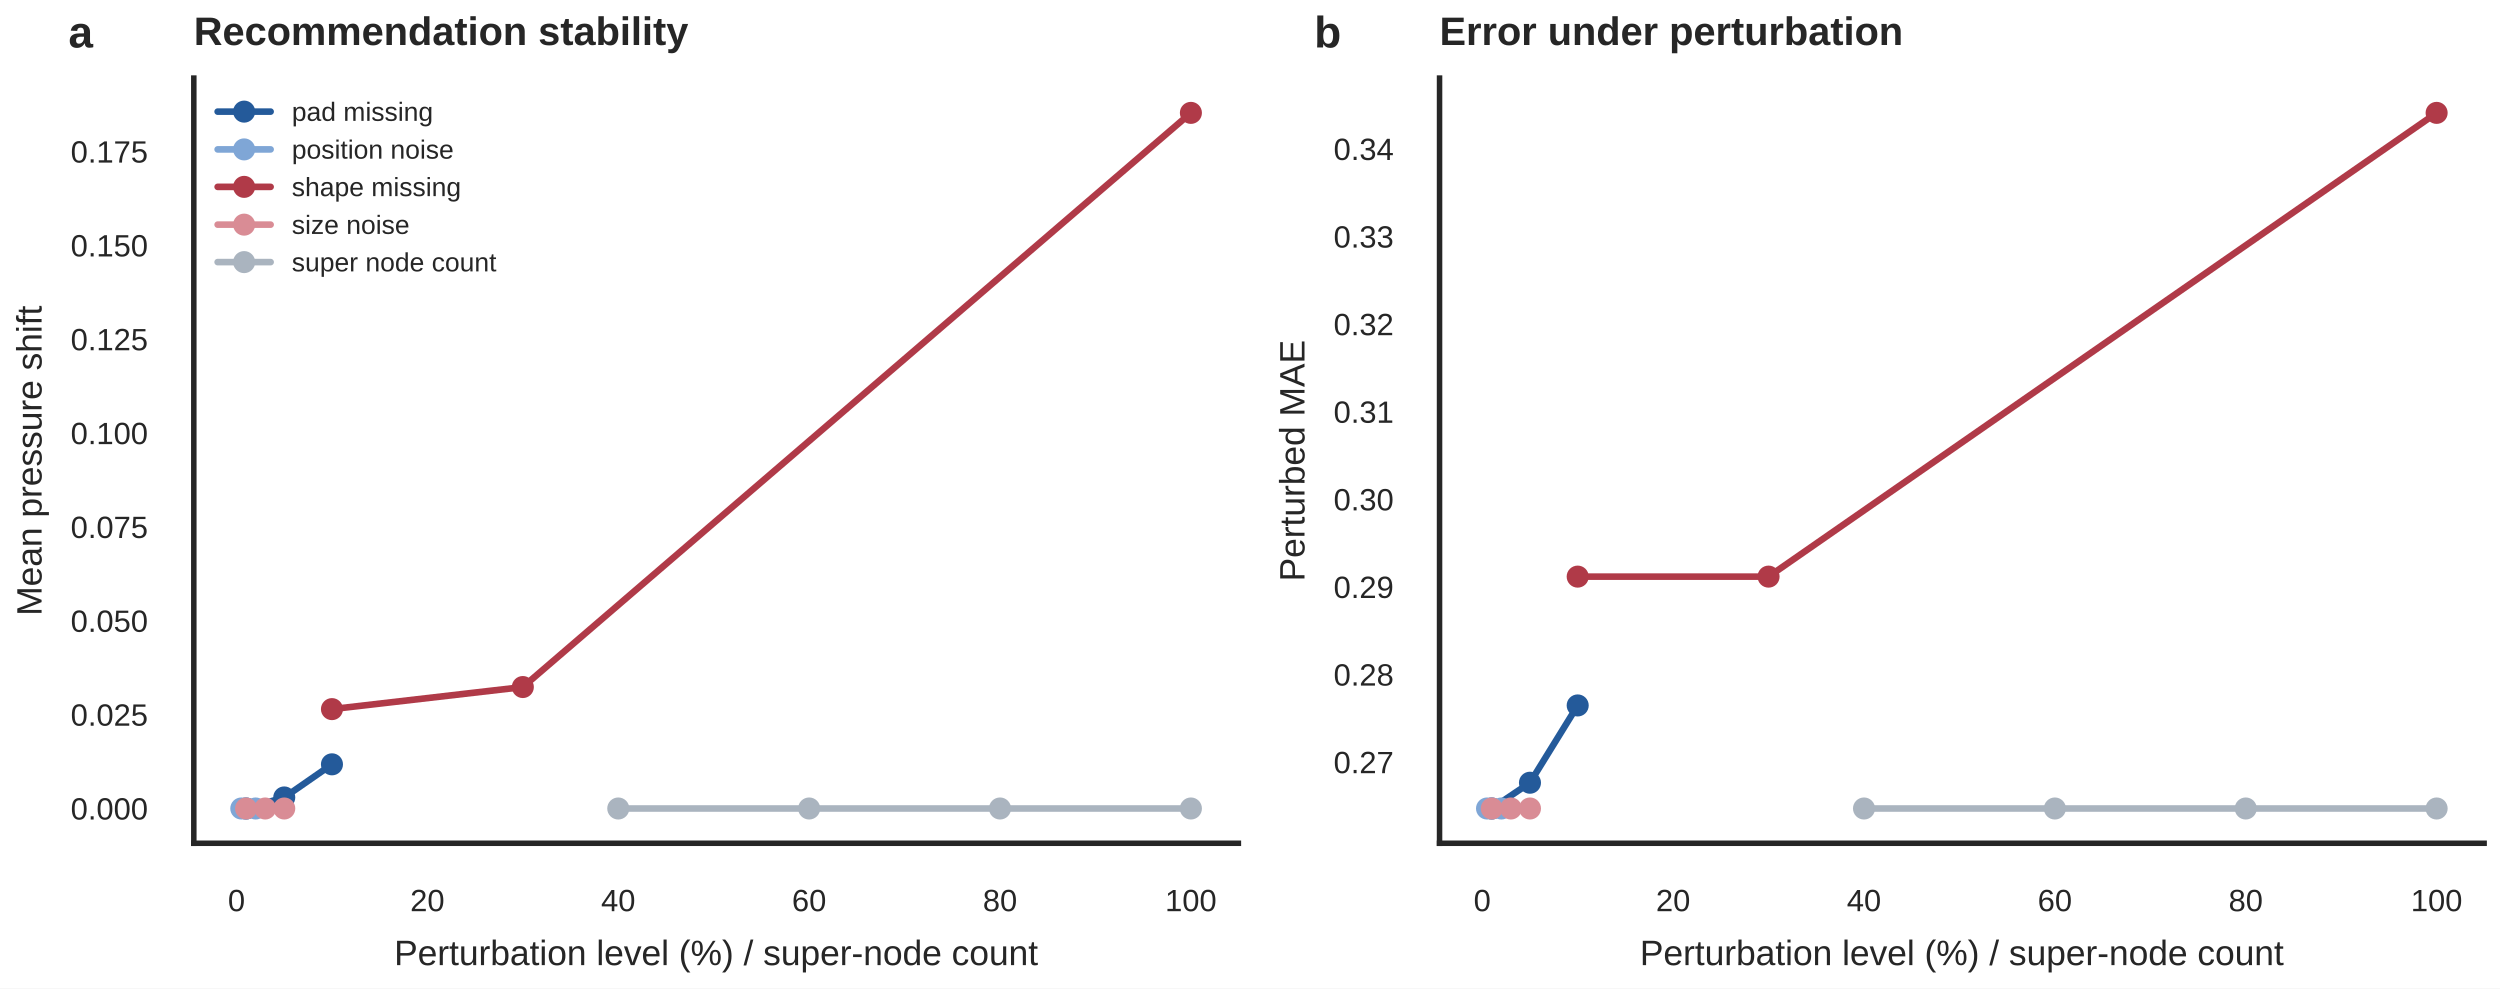
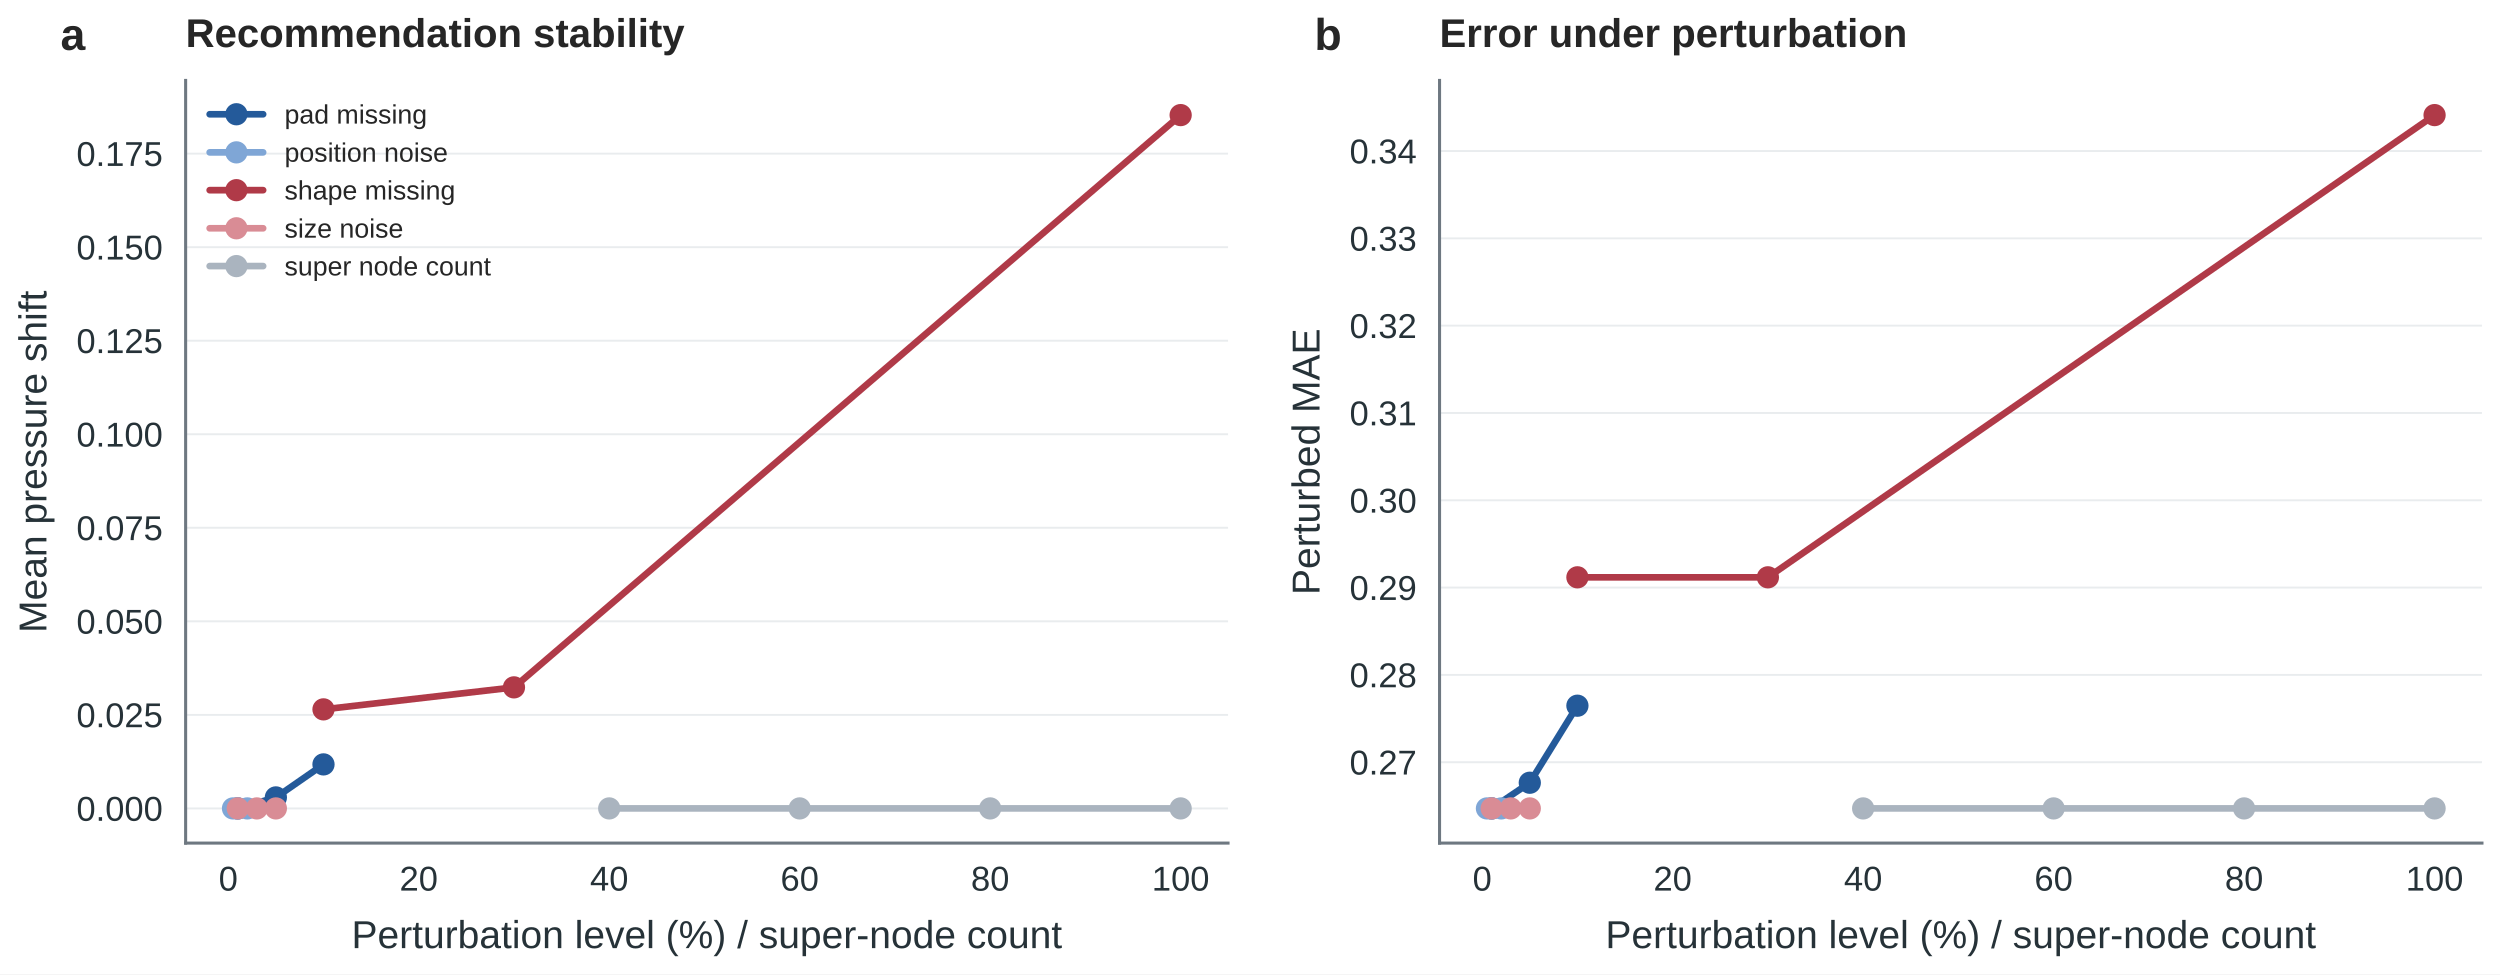
- <svg xmlns="http://www.w3.org/2000/svg" xmlns:xlink="http://www.w3.org/1999/xlink" width="453.061pt" height="179.129pt" viewBox="0 0 453.061 179.129" version="1.1">
+ <svg xmlns="http://www.w3.org/2000/svg" xmlns:xlink="http://www.w3.org/1999/xlink" width="449.029pt" height="175.007pt" viewBox="0 0 449.029 175.007" version="1.1">
  <defs>
    <style type="text/css">*{stroke-linejoin: round; stroke-linecap: butt}</style>
  </defs>
  <g id="figure_1">
    <g id="patch_1">
-       <path d="M 0 179.129  L 453.061 179.129  L 453.061 0  L 0 0  z " style="fill: #ffffff" />
+       <path d="M 0 175.007  L 449.029 175.007  L 449.029 0  L 0 0  z " style="fill: #ffffff" />
    </g>
    <g id="axes_1">
      <g id="patch_2">
-         <path d="M 35.123 152.822  L 224.424 152.822  L 224.424 14.153  L 35.123 14.153  z " style="fill: #ffffff" />
+         <path d="M 33.341 151.428  L 220.57 151.428  L 220.57 14.446  L 33.341 14.446  z " style="fill: #ffffff" />
      </g>
      <g id="matplotlib.axis_1">
        <g id="xtick_1">
          <g id="text_1">
-             <text style="fill: #262626; font: 5.6px 'Arial', 'DejaVu Sans', 'Liberation Sans', sans-serif; text-anchor: middle" x="42.863" y="165.13" transform="rotate(-0 42.86303 165.1303)">0</text>
+             <text style="fill: #263238; font: 6.2px 'Arial', 'DejaVu Sans', 'Liberation Sans', sans-serif; text-anchor: middle" x="40.996" y="159.966" transform="rotate(-0 40.99569 159.9656)">0</text>
          </g>
        </g>
        <g id="xtick_2">
          <g id="text_2">
-             <text style="fill: #262626; font: 5.6px 'Arial', 'DejaVu Sans', 'Liberation Sans', sans-serif; text-anchor: middle" x="77.454" y="165.13" transform="rotate(-0 77.45425 165.1303)">20</text>
+             <text style="fill: #263238; font: 6.2px 'Arial', 'DejaVu Sans', 'Liberation Sans', sans-serif; text-anchor: middle" x="75.208" y="159.966" transform="rotate(-0 75.20839 159.9656)">20</text>
          </g>
        </g>
        <g id="xtick_3">
          <g id="text_3">
-             <text style="fill: #262626; font: 5.6px 'Arial', 'DejaVu Sans', 'Liberation Sans', sans-serif; text-anchor: middle" x="112.045" y="165.13" transform="rotate(-0 112.0455 165.1303)">40</text>
+             <text style="fill: #263238; font: 6.2px 'Arial', 'DejaVu Sans', 'Liberation Sans', sans-serif; text-anchor: middle" x="109.421" y="159.966" transform="rotate(-0 109.4211 159.9656)">40</text>
          </g>
        </g>
        <g id="xtick_4">
          <g id="text_4">
-             <text style="fill: #262626; font: 5.6px 'Arial', 'DejaVu Sans', 'Liberation Sans', sans-serif; text-anchor: middle" x="146.637" y="165.13" transform="rotate(-0 146.6367 165.1303)">60</text>
+             <text style="fill: #263238; font: 6.2px 'Arial', 'DejaVu Sans', 'Liberation Sans', sans-serif; text-anchor: middle" x="143.634" y="159.966" transform="rotate(-0 143.6338 159.9656)">60</text>
          </g>
        </g>
        <g id="xtick_5">
          <g id="text_5">
-             <text style="fill: #262626; font: 5.6px 'Arial', 'DejaVu Sans', 'Liberation Sans', sans-serif; text-anchor: middle" x="181.228" y="165.13" transform="rotate(-0 181.2279 165.1303)">80</text>
+             <text style="fill: #263238; font: 6.2px 'Arial', 'DejaVu Sans', 'Liberation Sans', sans-serif; text-anchor: middle" x="177.846" y="159.966" transform="rotate(-0 177.8465 159.9656)">80</text>
          </g>
        </g>
        <g id="xtick_6">
          <g id="text_6">
-             <text style="fill: #262626; font: 5.6px 'Arial', 'DejaVu Sans', 'Liberation Sans', sans-serif; text-anchor: middle" x="215.819" y="165.13" transform="rotate(-0 215.8191 165.1303)">100</text>
+             <text style="fill: #263238; font: 6.2px 'Arial', 'DejaVu Sans', 'Liberation Sans', sans-serif; text-anchor: middle" x="212.059" y="159.966" transform="rotate(-0 212.0592 159.9656)">100</text>
          </g>
        </g>
        <g id="text_7">
-           <text style="fill: #262626; font: 6.4px 'Arial', 'DejaVu Sans', 'Liberation Sans', sans-serif; text-anchor: middle" x="129.773" y="174.902" transform="rotate(-0 129.7735 174.9023)">Perturbation level (%) / super-node count</text>
+           <text style="fill: #263238; font: 7px 'Arial', 'DejaVu Sans', 'Liberation Sans', sans-serif; text-anchor: middle" x="126.955" y="170.294" transform="rotate(-0 126.9551 170.2937)">Perturbation level (%) / super-node count</text>
        </g>
      </g>
      <g id="matplotlib.axis_2">
        <g id="ytick_1">
+           <g id="line2d_1">
+             <path d="M 33.341 145.201  L 220.57 145.201  " clip-path="url(#pcfbb5f3279)" style="fill: none; stroke: #aab4bf; stroke-opacity: 0.25; stroke-width: 0.35; stroke-linecap: round" />
+           </g>
          <g id="text_8">
-             <text style="fill: #262626; font: 5.6px 'Arial', 'DejaVu Sans', 'Liberation Sans', sans-serif; text-anchor: end" x="26.823" y="148.523" transform="rotate(-0 26.82325 148.523)">0.000</text>
+             <text style="fill: #263238; font: 6.2px 'Arial', 'DejaVu Sans', 'Liberation Sans', sans-serif; text-anchor: end" x="29.241" y="147.42" transform="rotate(-0 29.24059 147.4202)">0.000</text>
          </g>
        </g>
        <g id="ytick_2">
+           <g id="line2d_2">
+             <path d="M 33.341 128.4  L 220.57 128.4  " clip-path="url(#pcfbb5f3279)" style="fill: none; stroke: #aab4bf; stroke-opacity: 0.25; stroke-width: 0.35; stroke-linecap: round" />
+           </g>
          <g id="text_9">
-             <text style="fill: #262626; font: 5.6px 'Arial', 'DejaVu Sans', 'Liberation Sans', sans-serif; text-anchor: end" x="26.823" y="131.515" transform="rotate(-0 26.82325 131.5145)">0.025</text>
+             <text style="fill: #263238; font: 6.2px 'Arial', 'DejaVu Sans', 'Liberation Sans', sans-serif; text-anchor: end" x="29.241" y="130.619" transform="rotate(-0 29.24059 130.6187)">0.025</text>
          </g>
        </g>
        <g id="ytick_3">
+           <g id="line2d_3">
+             <path d="M 33.341 111.598  L 220.57 111.598  " clip-path="url(#pcfbb5f3279)" style="fill: none; stroke: #aab4bf; stroke-opacity: 0.25; stroke-width: 0.35; stroke-linecap: round" />
+           </g>
          <g id="text_10">
-             <text style="fill: #262626; font: 5.6px 'Arial', 'DejaVu Sans', 'Liberation Sans', sans-serif; text-anchor: end" x="26.823" y="114.506" transform="rotate(-0 26.82325 114.5061)">0.050</text>
+             <text style="fill: #263238; font: 6.2px 'Arial', 'DejaVu Sans', 'Liberation Sans', sans-serif; text-anchor: end" x="29.241" y="113.817" transform="rotate(-0 29.24059 113.8171)">0.050</text>
          </g>
        </g>
        <g id="ytick_4">
+           <g id="line2d_4">
+             <path d="M 33.341 94.797  L 220.57 94.797  " clip-path="url(#pcfbb5f3279)" style="fill: none; stroke: #aab4bf; stroke-opacity: 0.25; stroke-width: 0.35; stroke-linecap: round" />
+           </g>
          <g id="text_11">
-             <text style="fill: #262626; font: 5.6px 'Arial', 'DejaVu Sans', 'Liberation Sans', sans-serif; text-anchor: end" x="26.823" y="97.498" transform="rotate(-0 26.82325 97.4976)">0.075</text>
+             <text style="fill: #263238; font: 6.2px 'Arial', 'DejaVu Sans', 'Liberation Sans', sans-serif; text-anchor: end" x="29.241" y="97.016" transform="rotate(-0 29.24059 97.01552)">0.075</text>
          </g>
        </g>
        <g id="ytick_5">
+           <g id="line2d_5">
+             <path d="M 33.341 77.995  L 220.57 77.995  " clip-path="url(#pcfbb5f3279)" style="fill: none; stroke: #aab4bf; stroke-opacity: 0.25; stroke-width: 0.35; stroke-linecap: round" />
+           </g>
          <g id="text_12">
-             <text style="fill: #262626; font: 5.6px 'Arial', 'DejaVu Sans', 'Liberation Sans', sans-serif; text-anchor: end" x="26.823" y="80.489" transform="rotate(-0 26.82325 80.48915)">0.100</text>
+             <text style="fill: #263238; font: 6.2px 'Arial', 'DejaVu Sans', 'Liberation Sans', sans-serif; text-anchor: end" x="29.241" y="80.214" transform="rotate(-0 29.24059 80.21394)">0.100</text>
          </g>
        </g>
        <g id="ytick_6">
+           <g id="line2d_6">
+             <path d="M 33.341 61.193  L 220.57 61.193  " clip-path="url(#pcfbb5f3279)" style="fill: none; stroke: #aab4bf; stroke-opacity: 0.25; stroke-width: 0.35; stroke-linecap: round" />
+           </g>
          <g id="text_13">
-             <text style="fill: #262626; font: 5.6px 'Arial', 'DejaVu Sans', 'Liberation Sans', sans-serif; text-anchor: end" x="26.823" y="63.481" transform="rotate(-0 26.82325 63.48071)">0.125</text>
+             <text style="fill: #263238; font: 6.2px 'Arial', 'DejaVu Sans', 'Liberation Sans', sans-serif; text-anchor: end" x="29.241" y="63.412" transform="rotate(-0 29.24059 63.41237)">0.125</text>
          </g>
        </g>
        <g id="ytick_7">
+           <g id="line2d_7">
+             <path d="M 33.341 44.392  L 220.57 44.392  " clip-path="url(#pcfbb5f3279)" style="fill: none; stroke: #aab4bf; stroke-opacity: 0.25; stroke-width: 0.35; stroke-linecap: round" />
+           </g>
          <g id="text_14">
-             <text style="fill: #262626; font: 5.6px 'Arial', 'DejaVu Sans', 'Liberation Sans', sans-serif; text-anchor: end" x="26.823" y="46.472" transform="rotate(-0 26.82325 46.47225)">0.150</text>
+             <text style="fill: #263238; font: 6.2px 'Arial', 'DejaVu Sans', 'Liberation Sans', sans-serif; text-anchor: end" x="29.241" y="46.611" transform="rotate(-0 29.24059 46.6108)">0.150</text>
          </g>
        </g>
        <g id="ytick_8">
+           <g id="line2d_8">
+             <path d="M 33.341 27.59  L 220.57 27.59  " clip-path="url(#pcfbb5f3279)" style="fill: none; stroke: #aab4bf; stroke-opacity: 0.25; stroke-width: 0.35; stroke-linecap: round" />
+           </g>
          <g id="text_15">
-             <text style="fill: #262626; font: 5.6px 'Arial', 'DejaVu Sans', 'Liberation Sans', sans-serif; text-anchor: end" x="26.823" y="29.464" transform="rotate(-0 26.82325 29.4638)">0.175</text>
+             <text style="fill: #263238; font: 6.2px 'Arial', 'DejaVu Sans', 'Liberation Sans', sans-serif; text-anchor: end" x="29.241" y="29.809" transform="rotate(-0 29.24059 29.80922)">0.175</text>
          </g>
        </g>
        <g id="text_16">
-           <text style="fill: #262626; font: 6.4px 'Arial', 'DejaVu Sans', 'Liberation Sans', sans-serif; text-anchor: middle" x="7.539" y="83.487" transform="rotate(-90 7.539 83.48745)">Mean pressure shift</text>
-         </g>
-       </g>
-       <g id="line2d_1">
-         <path d="M 44.593 146.519  L 51.511 144.518  L 60.159 138.515  " clip-path="url(#p594369b0da)" style="fill: none; stroke: #245a9a; stroke-width: 1.2; stroke-linecap: round" />
+           <text style="fill: #263238; font: 7px 'Arial', 'DejaVu Sans', 'Liberation Sans', sans-serif; text-anchor: middle" x="8.336" y="82.937" transform="rotate(-90 8.335781 82.93666)">Mean pressure shift</text>
+         </g>
+       </g>
+       <g id="line2d_9">
+         <path d="M 42.706 145.201  L 49.549 143.225  L 58.102 137.295  " clip-path="url(#pcfbb5f3279)" style="fill: none; stroke: #245a9a; stroke-width: 1.2; stroke-linecap: round" />
        <defs>
-           <path id="m930a55002e" d="M 0 1.5  C 0.398 1.5 0.779 1.342 1.061 1.061  C 1.342 0.779 1.5 0.398 1.5 0  C 1.5 -0.398 1.342 -0.779 1.061 -1.061  C 0.779 -1.342 0.398 -1.5 0 -1.5  C -0.398 -1.5 -0.779 -1.342 -1.061 -1.061  C -1.342 -0.779 -1.5 -0.398 -1.5 0  C -1.5 0.398 -1.342 0.779 -1.061 1.061  C -0.779 1.342 -0.398 1.5 0 1.5  z " style="stroke: #245a9a" />
+           <path id="mf08863d4ed" d="M 0 1.5  C 0.398 1.5 0.779 1.342 1.061 1.061  C 1.342 0.779 1.5 0.398 1.5 0  C 1.5 -0.398 1.342 -0.779 1.061 -1.061  C 0.779 -1.342 0.398 -1.5 0 -1.5  C -0.398 -1.5 -0.779 -1.342 -1.061 -1.061  C -1.342 -0.779 -1.5 -0.398 -1.5 0  C -1.5 0.398 -1.342 0.779 -1.061 1.061  C -0.779 1.342 -0.398 1.5 0 1.5  z " style="stroke: #245a9a" />
        </defs>
-         <g clip-path="url(#p594369b0da)">
-           <use xlink:href="#m930a55002e" x="44.593" y="146.519" style="fill: #245a9a; stroke: #245a9a" />
-           <use xlink:href="#m930a55002e" x="51.511" y="144.518" style="fill: #245a9a; stroke: #245a9a" />
-           <use xlink:href="#m930a55002e" x="60.159" y="138.515" style="fill: #245a9a; stroke: #245a9a" />
-         </g>
-       </g>
-       <g id="line2d_2">
-         <path d="M 43.728 146.519  L 44.593 146.519  L 46.322 146.519  " clip-path="url(#p594369b0da)" style="fill: none; stroke: #7fa6d6; stroke-width: 1.2; stroke-linecap: round" />
+         <g clip-path="url(#pcfbb5f3279)">
+           <use xlink:href="#mf08863d4ed" x="42.706" y="145.201" style="fill: #245a9a; stroke: #245a9a" />
+           <use xlink:href="#mf08863d4ed" x="49.549" y="143.225" style="fill: #245a9a; stroke: #245a9a" />
+           <use xlink:href="#mf08863d4ed" x="58.102" y="137.295" style="fill: #245a9a; stroke: #245a9a" />
+         </g>
+       </g>
+       <g id="line2d_10">
+         <path d="M 41.851 145.201  L 42.706 145.201  L 44.417 145.201  " clip-path="url(#pcfbb5f3279)" style="fill: none; stroke: #7fa6d6; stroke-width: 1.2; stroke-linecap: round" />
        <defs>
-           <path id="m91fe79b415" d="M 0 1.5  C 0.398 1.5 0.779 1.342 1.061 1.061  C 1.342 0.779 1.5 0.398 1.5 0  C 1.5 -0.398 1.342 -0.779 1.061 -1.061  C 0.779 -1.342 0.398 -1.5 0 -1.5  C -0.398 -1.5 -0.779 -1.342 -1.061 -1.061  C -1.342 -0.779 -1.5 -0.398 -1.5 0  C -1.5 0.398 -1.342 0.779 -1.061 1.061  C -0.779 1.342 -0.398 1.5 0 1.5  z " style="stroke: #7fa6d6" />
+           <path id="m61491ab055" d="M 0 1.5  C 0.398 1.5 0.779 1.342 1.061 1.061  C 1.342 0.779 1.5 0.398 1.5 0  C 1.5 -0.398 1.342 -0.779 1.061 -1.061  C 0.779 -1.342 0.398 -1.5 0 -1.5  C -0.398 -1.5 -0.779 -1.342 -1.061 -1.061  C -1.342 -0.779 -1.5 -0.398 -1.5 0  C -1.5 0.398 -1.342 0.779 -1.061 1.061  C -0.779 1.342 -0.398 1.5 0 1.5  z " style="stroke: #7fa6d6" />
        </defs>
-         <g clip-path="url(#p594369b0da)">
-           <use xlink:href="#m91fe79b415" x="43.728" y="146.519" style="fill: #7fa6d6; stroke: #7fa6d6" />
-           <use xlink:href="#m91fe79b415" x="44.593" y="146.519" style="fill: #7fa6d6; stroke: #7fa6d6" />
-           <use xlink:href="#m91fe79b415" x="46.322" y="146.519" style="fill: #7fa6d6; stroke: #7fa6d6" />
-         </g>
-       </g>
-       <g id="line2d_3">
-         <path d="M 60.159 128.51  L 94.75 124.508  L 215.819 20.456  " clip-path="url(#p594369b0da)" style="fill: none; stroke: #b03a48; stroke-width: 1.2; stroke-linecap: round" />
+         <g clip-path="url(#pcfbb5f3279)">
+           <use xlink:href="#m61491ab055" x="41.851" y="145.201" style="fill: #7fa6d6; stroke: #7fa6d6" />
+           <use xlink:href="#m61491ab055" x="42.706" y="145.201" style="fill: #7fa6d6; stroke: #7fa6d6" />
+           <use xlink:href="#m61491ab055" x="44.417" y="145.201" style="fill: #7fa6d6; stroke: #7fa6d6" />
+         </g>
+       </g>
+       <g id="line2d_11">
+         <path d="M 58.102 127.411  L 92.315 123.458  L 212.059 20.672  " clip-path="url(#pcfbb5f3279)" style="fill: none; stroke: #b03a48; stroke-width: 1.2; stroke-linecap: round" />
        <defs>
-           <path id="mca479129d7" d="M 0 1.5  C 0.398 1.5 0.779 1.342 1.061 1.061  C 1.342 0.779 1.5 0.398 1.5 0  C 1.5 -0.398 1.342 -0.779 1.061 -1.061  C 0.779 -1.342 0.398 -1.5 0 -1.5  C -0.398 -1.5 -0.779 -1.342 -1.061 -1.061  C -1.342 -0.779 -1.5 -0.398 -1.5 0  C -1.5 0.398 -1.342 0.779 -1.061 1.061  C -0.779 1.342 -0.398 1.5 0 1.5  z " style="stroke: #b03a48" />
+           <path id="m8b0fa62621" d="M 0 1.5  C 0.398 1.5 0.779 1.342 1.061 1.061  C 1.342 0.779 1.5 0.398 1.5 0  C 1.5 -0.398 1.342 -0.779 1.061 -1.061  C 0.779 -1.342 0.398 -1.5 0 -1.5  C -0.398 -1.5 -0.779 -1.342 -1.061 -1.061  C -1.342 -0.779 -1.5 -0.398 -1.5 0  C -1.5 0.398 -1.342 0.779 -1.061 1.061  C -0.779 1.342 -0.398 1.5 0 1.5  z " style="stroke: #b03a48" />
        </defs>
-         <g clip-path="url(#p594369b0da)">
-           <use xlink:href="#mca479129d7" x="60.159" y="128.51" style="fill: #b03a48; stroke: #b03a48" />
-           <use xlink:href="#mca479129d7" x="94.75" y="124.508" style="fill: #b03a48; stroke: #b03a48" />
-           <use xlink:href="#mca479129d7" x="215.819" y="20.456" style="fill: #b03a48; stroke: #b03a48" />
-         </g>
-       </g>
-       <g id="line2d_4">
-         <path d="M 44.593 146.519  L 48.052 146.519  L 51.511 146.519  " clip-path="url(#p594369b0da)" style="fill: none; stroke: #d98c95; stroke-width: 1.2; stroke-linecap: round" />
+         <g clip-path="url(#pcfbb5f3279)">
+           <use xlink:href="#m8b0fa62621" x="58.102" y="127.411" style="fill: #b03a48; stroke: #b03a48" />
+           <use xlink:href="#m8b0fa62621" x="92.315" y="123.458" style="fill: #b03a48; stroke: #b03a48" />
+           <use xlink:href="#m8b0fa62621" x="212.059" y="20.672" style="fill: #b03a48; stroke: #b03a48" />
+         </g>
+       </g>
+       <g id="line2d_12">
+         <path d="M 42.706 145.201  L 46.128 145.201  L 49.549 145.201  " clip-path="url(#pcfbb5f3279)" style="fill: none; stroke: #d98c95; stroke-width: 1.2; stroke-linecap: round" />
        <defs>
-           <path id="m7038aed781" d="M 0 1.5  C 0.398 1.5 0.779 1.342 1.061 1.061  C 1.342 0.779 1.5 0.398 1.5 0  C 1.5 -0.398 1.342 -0.779 1.061 -1.061  C 0.779 -1.342 0.398 -1.5 0 -1.5  C -0.398 -1.5 -0.779 -1.342 -1.061 -1.061  C -1.342 -0.779 -1.5 -0.398 -1.5 0  C -1.5 0.398 -1.342 0.779 -1.061 1.061  C -0.779 1.342 -0.398 1.5 0 1.5  z " style="stroke: #d98c95" />
+           <path id="mae2575abd1" d="M 0 1.5  C 0.398 1.5 0.779 1.342 1.061 1.061  C 1.342 0.779 1.5 0.398 1.5 0  C 1.5 -0.398 1.342 -0.779 1.061 -1.061  C 0.779 -1.342 0.398 -1.5 0 -1.5  C -0.398 -1.5 -0.779 -1.342 -1.061 -1.061  C -1.342 -0.779 -1.5 -0.398 -1.5 0  C -1.5 0.398 -1.342 0.779 -1.061 1.061  C -0.779 1.342 -0.398 1.5 0 1.5  z " style="stroke: #d98c95" />
        </defs>
-         <g clip-path="url(#p594369b0da)">
-           <use xlink:href="#m7038aed781" x="44.593" y="146.519" style="fill: #d98c95; stroke: #d98c95" />
-           <use xlink:href="#m7038aed781" x="48.052" y="146.519" style="fill: #d98c95; stroke: #d98c95" />
-           <use xlink:href="#m7038aed781" x="51.511" y="146.519" style="fill: #d98c95; stroke: #d98c95" />
-         </g>
-       </g>
-       <g id="line2d_5">
-         <path d="M 112.045 146.519  L 146.637 146.519  L 181.228 146.519  L 215.819 146.519  " clip-path="url(#p594369b0da)" style="fill: none; stroke: #aab4bf; stroke-width: 1.2; stroke-linecap: round" />
+         <g clip-path="url(#pcfbb5f3279)">
+           <use xlink:href="#mae2575abd1" x="42.706" y="145.201" style="fill: #d98c95; stroke: #d98c95" />
+           <use xlink:href="#mae2575abd1" x="46.128" y="145.201" style="fill: #d98c95; stroke: #d98c95" />
+           <use xlink:href="#mae2575abd1" x="49.549" y="145.201" style="fill: #d98c95; stroke: #d98c95" />
+         </g>
+       </g>
+       <g id="line2d_13">
+         <path d="M 109.421 145.201  L 143.634 145.201  L 177.846 145.201  L 212.059 145.201  " clip-path="url(#pcfbb5f3279)" style="fill: none; stroke: #aab4bf; stroke-width: 1.2; stroke-linecap: round" />
        <defs>
-           <path id="mfd81545df4" d="M 0 1.5  C 0.398 1.5 0.779 1.342 1.061 1.061  C 1.342 0.779 1.5 0.398 1.5 0  C 1.5 -0.398 1.342 -0.779 1.061 -1.061  C 0.779 -1.342 0.398 -1.5 0 -1.5  C -0.398 -1.5 -0.779 -1.342 -1.061 -1.061  C -1.342 -0.779 -1.5 -0.398 -1.5 0  C -1.5 0.398 -1.342 0.779 -1.061 1.061  C -0.779 1.342 -0.398 1.5 0 1.5  z " style="stroke: #aab4bf" />
+           <path id="ma73c1753ca" d="M 0 1.5  C 0.398 1.5 0.779 1.342 1.061 1.061  C 1.342 0.779 1.5 0.398 1.5 0  C 1.5 -0.398 1.342 -0.779 1.061 -1.061  C 0.779 -1.342 0.398 -1.5 0 -1.5  C -0.398 -1.5 -0.779 -1.342 -1.061 -1.061  C -1.342 -0.779 -1.5 -0.398 -1.5 0  C -1.5 0.398 -1.342 0.779 -1.061 1.061  C -0.779 1.342 -0.398 1.5 0 1.5  z " style="stroke: #aab4bf" />
        </defs>
-         <g clip-path="url(#p594369b0da)">
-           <use xlink:href="#mfd81545df4" x="112.045" y="146.519" style="fill: #aab4bf; stroke: #aab4bf" />
-           <use xlink:href="#mfd81545df4" x="146.637" y="146.519" style="fill: #aab4bf; stroke: #aab4bf" />
-           <use xlink:href="#mfd81545df4" x="181.228" y="146.519" style="fill: #aab4bf; stroke: #aab4bf" />
-           <use xlink:href="#mfd81545df4" x="215.819" y="146.519" style="fill: #aab4bf; stroke: #aab4bf" />
+         <g clip-path="url(#pcfbb5f3279)">
+           <use xlink:href="#ma73c1753ca" x="109.421" y="145.201" style="fill: #aab4bf; stroke: #aab4bf" />
+           <use xlink:href="#ma73c1753ca" x="143.634" y="145.201" style="fill: #aab4bf; stroke: #aab4bf" />
+           <use xlink:href="#ma73c1753ca" x="177.846" y="145.201" style="fill: #aab4bf; stroke: #aab4bf" />
+           <use xlink:href="#ma73c1753ca" x="212.059" y="145.201" style="fill: #aab4bf; stroke: #aab4bf" />
        </g>
      </g>
      <g id="patch_3">
-         <path d="M 35.123 152.822  L 35.123 14.153  " style="fill: none; stroke: #262626; stroke-linejoin: miter; stroke-linecap: square" />
+         <path d="M 33.341 151.428  L 33.341 14.446  " style="fill: none; stroke: #6e7881; stroke-width: 0.55; stroke-linejoin: miter; stroke-linecap: square" />
      </g>
      <g id="patch_4">
-         <path d="M 35.123 152.822  L 224.424 152.822  " style="fill: none; stroke: #262626; stroke-linejoin: miter; stroke-linecap: square" />
+         <path d="M 33.341 151.428  L 220.57 151.428  " style="fill: none; stroke: #6e7881; stroke-width: 0.55; stroke-linejoin: miter; stroke-linecap: square" />
      </g>
      <g id="text_17">
-         <text style="fill: #262626; font: 700 8px 'Arial', 'DejaVu Sans', 'Liberation Sans', sans-serif; text-anchor: start" x="12.407" y="8.606" transform="rotate(-0 12.4072 8.60625)">a</text>
+         <text style="fill: #262626; font: 700 8px 'Arial', 'DejaVu Sans', 'Liberation Sans', sans-serif; text-anchor: start" x="10.873" y="8.966" transform="rotate(-0 10.87311 8.96625)">a</text>
      </g>
      <g id="text_18">
-         <text style="fill: #262626; font: 700 7.2px 'Arial', 'DejaVu Sans', 'Liberation Sans', sans-serif; text-anchor: start" x="35.123" y="8.153" transform="rotate(-0 35.12325 8.153006)">Recommendation stability</text>
+         <text style="fill: #262626; font: 700 7.2px 'Arial', 'DejaVu Sans', 'Liberation Sans', sans-serif; text-anchor: start" x="33.341" y="8.446" transform="rotate(-0 33.34059 8.44554)">Recommendation stability</text>
      </g>
      <g id="legend_1">
-         <g id="line2d_6">
-           <path d="M 39.443 20.229  L 44.243 20.229  L 49.043 20.229  " style="fill: none; stroke: #245a9a; stroke-width: 1.2; stroke-linecap: round" />
+         <g id="line2d_14">
+           <path d="M 37.661 20.521  L 42.461 20.521  L 47.261 20.521  " style="fill: none; stroke: #245a9a; stroke-width: 1.2; stroke-linecap: round" />
          <g>
-             <use xlink:href="#m930a55002e" x="44.243" y="20.229" style="fill: #245a9a; stroke: #245a9a" />
+             <use xlink:href="#mf08863d4ed" x="42.461" y="20.521" style="fill: #245a9a; stroke: #245a9a" />
          </g>
        </g>
        <g id="text_19">
-           <text style="fill: #262626; font: 4.8px 'Arial', 'DejaVu Sans', 'Liberation Sans', sans-serif; text-anchor: start" x="52.883" y="21.909" transform="rotate(-0 52.88325 21.90876)">pad missing</text>
-         </g>
-         <g id="line2d_7">
-           <path d="M 39.443 27.075  L 44.243 27.075  L 49.043 27.075  " style="fill: none; stroke: #7fa6d6; stroke-width: 1.2; stroke-linecap: round" />
+           <text style="fill: #262626; font: 4.8px 'Arial', 'DejaVu Sans', 'Liberation Sans', sans-serif; text-anchor: start" x="51.101" y="22.201" transform="rotate(-0 51.10059 22.20129)">pad missing</text>
+         </g>
+         <g id="line2d_15">
+           <path d="M 37.661 27.367  L 42.461 27.367  L 47.261 27.367  " style="fill: none; stroke: #7fa6d6; stroke-width: 1.2; stroke-linecap: round" />
          <g>
-             <use xlink:href="#m91fe79b415" x="44.243" y="27.075" style="fill: #7fa6d6; stroke: #7fa6d6" />
+             <use xlink:href="#m61491ab055" x="42.461" y="27.367" style="fill: #7fa6d6; stroke: #7fa6d6" />
          </g>
        </g>
        <g id="text_20">
-           <text style="fill: #262626; font: 4.8px 'Arial', 'DejaVu Sans', 'Liberation Sans', sans-serif; text-anchor: start" x="52.883" y="28.755" transform="rotate(-0 52.88325 28.75476)">position noise</text>
-         </g>
-         <g id="line2d_8">
-           <path d="M 39.443 33.865  L 44.243 33.865  L 49.043 33.865  " style="fill: none; stroke: #b03a48; stroke-width: 1.2; stroke-linecap: round" />
+           <text style="fill: #262626; font: 4.8px 'Arial', 'DejaVu Sans', 'Liberation Sans', sans-serif; text-anchor: start" x="51.101" y="29.047" transform="rotate(-0 51.10059 29.04729)">position noise</text>
+         </g>
+         <g id="line2d_16">
+           <path d="M 37.661 34.157  L 42.461 34.157  L 47.261 34.157  " style="fill: none; stroke: #b03a48; stroke-width: 1.2; stroke-linecap: round" />
          <g>
-             <use xlink:href="#mca479129d7" x="44.243" y="33.865" style="fill: #b03a48; stroke: #b03a48" />
+             <use xlink:href="#m8b0fa62621" x="42.461" y="34.157" style="fill: #b03a48; stroke: #b03a48" />
          </g>
        </g>
        <g id="text_21">
-           <text style="fill: #262626; font: 4.8px 'Arial', 'DejaVu Sans', 'Liberation Sans', sans-serif; text-anchor: start" x="52.883" y="35.545" transform="rotate(-0 52.88325 35.54451)">shape missing</text>
-         </g>
-         <g id="line2d_9">
-           <path d="M 39.443 40.711  L 44.243 40.711  L 49.043 40.711  " style="fill: none; stroke: #d98c95; stroke-width: 1.2; stroke-linecap: round" />
+           <text style="fill: #262626; font: 4.8px 'Arial', 'DejaVu Sans', 'Liberation Sans', sans-serif; text-anchor: start" x="51.101" y="35.837" transform="rotate(-0 51.10059 35.83704)">shape missing</text>
+         </g>
+         <g id="line2d_17">
+           <path d="M 37.661 41.003  L 42.461 41.003  L 47.261 41.003  " style="fill: none; stroke: #d98c95; stroke-width: 1.2; stroke-linecap: round" />
          <g>
-             <use xlink:href="#m7038aed781" x="44.243" y="40.711" style="fill: #d98c95; stroke: #d98c95" />
+             <use xlink:href="#mae2575abd1" x="42.461" y="41.003" style="fill: #d98c95; stroke: #d98c95" />
          </g>
        </g>
        <g id="text_22">
-           <text style="fill: #262626; font: 4.8px 'Arial', 'DejaVu Sans', 'Liberation Sans', sans-serif; text-anchor: start" x="52.883" y="42.391" transform="rotate(-0 52.88325 42.39051)">size noise</text>
-         </g>
-         <g id="line2d_10">
-           <path d="M 39.443 47.5  L 44.243 47.5  L 49.043 47.5  " style="fill: none; stroke: #aab4bf; stroke-width: 1.2; stroke-linecap: round" />
+           <text style="fill: #262626; font: 4.8px 'Arial', 'DejaVu Sans', 'Liberation Sans', sans-serif; text-anchor: start" x="51.101" y="42.683" transform="rotate(-0 51.10059 42.68304)">size noise</text>
+         </g>
+         <g id="line2d_18">
+           <path d="M 37.661 47.793  L 42.461 47.793  L 47.261 47.793  " style="fill: none; stroke: #aab4bf; stroke-width: 1.2; stroke-linecap: round" />
          <g>
-             <use xlink:href="#mfd81545df4" x="44.243" y="47.5" style="fill: #aab4bf; stroke: #aab4bf" />
+             <use xlink:href="#ma73c1753ca" x="42.461" y="47.793" style="fill: #aab4bf; stroke: #aab4bf" />
          </g>
        </g>
        <g id="text_23">
-           <text style="fill: #262626; font: 4.8px 'Arial', 'DejaVu Sans', 'Liberation Sans', sans-serif; text-anchor: start" x="52.883" y="49.18" transform="rotate(-0 52.88325 49.18026)">super node count</text>
+           <text style="fill: #262626; font: 4.8px 'Arial', 'DejaVu Sans', 'Liberation Sans', sans-serif; text-anchor: start" x="51.101" y="49.473" transform="rotate(-0 51.10059 49.47279)">super node count</text>
        </g>
      </g>
    </g>
    <g id="axes_2">
      <g id="patch_5">
-         <path d="M 260.881 152.822  L 450.181 152.822  L 450.181 14.153  L 260.881 14.153  z " style="fill: #ffffff" />
+         <path d="M 258.56 151.428  L 445.789 151.428  L 445.789 14.446  L 258.56 14.446  z " style="fill: #ffffff" />
      </g>
      <g id="matplotlib.axis_3">
        <g id="xtick_7">
          <g id="text_24">
-             <text style="fill: #262626; font: 5.6px 'Arial', 'DejaVu Sans', 'Liberation Sans', sans-serif; text-anchor: middle" x="268.62" y="165.13" transform="rotate(-0 268.6204 165.1303)">0</text>
+             <text style="fill: #263238; font: 6.2px 'Arial', 'DejaVu Sans', 'Liberation Sans', sans-serif; text-anchor: middle" x="266.215" y="159.966" transform="rotate(-0 266.2147 159.9656)">0</text>
          </g>
        </g>
        <g id="xtick_8">
          <g id="text_25">
-             <text style="fill: #262626; font: 5.6px 'Arial', 'DejaVu Sans', 'Liberation Sans', sans-serif; text-anchor: middle" x="303.212" y="165.13" transform="rotate(-0 303.2116 165.1303)">20</text>
+             <text style="fill: #263238; font: 6.2px 'Arial', 'DejaVu Sans', 'Liberation Sans', sans-serif; text-anchor: middle" x="300.427" y="159.966" transform="rotate(-0 300.4274 159.9656)">20</text>
          </g>
        </g>
        <g id="xtick_9">
          <g id="text_26">
-             <text style="fill: #262626; font: 5.6px 'Arial', 'DejaVu Sans', 'Liberation Sans', sans-serif; text-anchor: middle" x="337.803" y="165.13" transform="rotate(-0 337.8028 165.1303)">40</text>
+             <text style="fill: #263238; font: 6.2px 'Arial', 'DejaVu Sans', 'Liberation Sans', sans-serif; text-anchor: middle" x="334.64" y="159.966" transform="rotate(-0 334.6401 159.9656)">40</text>
          </g>
        </g>
        <g id="xtick_10">
          <g id="text_27">
-             <text style="fill: #262626; font: 5.6px 'Arial', 'DejaVu Sans', 'Liberation Sans', sans-serif; text-anchor: middle" x="372.394" y="165.13" transform="rotate(-0 372.394 165.1303)">60</text>
+             <text style="fill: #263238; font: 6.2px 'Arial', 'DejaVu Sans', 'Liberation Sans', sans-serif; text-anchor: middle" x="368.853" y="159.966" transform="rotate(-0 368.8528 159.9656)">60</text>
          </g>
        </g>
        <g id="xtick_11">
          <g id="text_28">
-             <text style="fill: #262626; font: 5.6px 'Arial', 'DejaVu Sans', 'Liberation Sans', sans-serif; text-anchor: middle" x="406.985" y="165.13" transform="rotate(-0 406.9852 165.1303)">80</text>
+             <text style="fill: #263238; font: 6.2px 'Arial', 'DejaVu Sans', 'Liberation Sans', sans-serif; text-anchor: middle" x="403.065" y="159.966" transform="rotate(-0 403.0655 159.9656)">80</text>
          </g>
        </g>
        <g id="xtick_12">
          <g id="text_29">
-             <text style="fill: #262626; font: 5.6px 'Arial', 'DejaVu Sans', 'Liberation Sans', sans-serif; text-anchor: middle" x="441.576" y="165.13" transform="rotate(-0 441.5764 165.1303)">100</text>
+             <text style="fill: #263238; font: 6.2px 'Arial', 'DejaVu Sans', 'Liberation Sans', sans-serif; text-anchor: middle" x="437.278" y="159.966" transform="rotate(-0 437.2782 159.9656)">100</text>
          </g>
        </g>
        <g id="text_30">
-           <text style="fill: #262626; font: 6.4px 'Arial', 'DejaVu Sans', 'Liberation Sans', sans-serif; text-anchor: middle" x="355.531" y="174.902" transform="rotate(-0 355.5308 174.9023)">Perturbation level (%) / super-node count</text>
+           <text style="fill: #263238; font: 7px 'Arial', 'DejaVu Sans', 'Liberation Sans', sans-serif; text-anchor: middle" x="352.174" y="170.294" transform="rotate(-0 352.1741 170.2937)">Perturbation level (%) / super-node count</text>
        </g>
      </g>
      <g id="matplotlib.axis_4">
        <g id="ytick_9">
+           <g id="line2d_19">
+             <path d="M 258.56 136.899  L 445.789 136.899  " clip-path="url(#p2c843be90d)" style="fill: none; stroke: #aab4bf; stroke-opacity: 0.25; stroke-width: 0.35; stroke-linecap: round" />
+           </g>
          <g id="text_31">
-             <text style="fill: #262626; font: 5.6px 'Arial', 'DejaVu Sans', 'Liberation Sans', sans-serif; text-anchor: end" x="252.581" y="140.119" transform="rotate(-0 252.5806 140.1188)">0.27</text>
+             <text style="fill: #263238; font: 6.2px 'Arial', 'DejaVu Sans', 'Liberation Sans', sans-serif; text-anchor: end" x="254.46" y="139.118" transform="rotate(-0 254.4596 139.1183)">0.27</text>
          </g>
        </g>
        <g id="ytick_10">
+           <g id="line2d_20">
+             <path d="M 258.56 121.218  L 445.789 121.218  " clip-path="url(#p2c843be90d)" style="fill: none; stroke: #aab4bf; stroke-opacity: 0.25; stroke-width: 0.35; stroke-linecap: round" />
+           </g>
          <g id="text_32">
-             <text style="fill: #262626; font: 5.6px 'Arial', 'DejaVu Sans', 'Liberation Sans', sans-serif; text-anchor: end" x="252.581" y="124.244" transform="rotate(-0 252.5806 124.2442)">0.28</text>
+             <text style="fill: #263238; font: 6.2px 'Arial', 'DejaVu Sans', 'Liberation Sans', sans-serif; text-anchor: end" x="254.46" y="123.437" transform="rotate(-0 254.4596 123.4368)">0.28</text>
          </g>
        </g>
        <g id="ytick_11">
+           <g id="line2d_21">
+             <path d="M 258.56 105.536  L 445.789 105.536  " clip-path="url(#p2c843be90d)" style="fill: none; stroke: #aab4bf; stroke-opacity: 0.25; stroke-width: 0.35; stroke-linecap: round" />
+           </g>
          <g id="text_33">
-             <text style="fill: #262626; font: 5.6px 'Arial', 'DejaVu Sans', 'Liberation Sans', sans-serif; text-anchor: end" x="252.581" y="108.37" transform="rotate(-0 252.5806 108.3697)">0.29</text>
+             <text style="fill: #263238; font: 6.2px 'Arial', 'DejaVu Sans', 'Liberation Sans', sans-serif; text-anchor: end" x="254.46" y="107.755" transform="rotate(-0 254.4596 107.7553)">0.29</text>
          </g>
        </g>
        <g id="ytick_12">
+           <g id="line2d_22">
+             <path d="M 258.56 89.855  L 445.789 89.855  " clip-path="url(#p2c843be90d)" style="fill: none; stroke: #aab4bf; stroke-opacity: 0.25; stroke-width: 0.35; stroke-linecap: round" />
+           </g>
          <g id="text_34">
-             <text style="fill: #262626; font: 5.6px 'Arial', 'DejaVu Sans', 'Liberation Sans', sans-serif; text-anchor: end" x="252.581" y="92.495" transform="rotate(-0 252.5806 92.49512)">0.30</text>
+             <text style="fill: #263238; font: 6.2px 'Arial', 'DejaVu Sans', 'Liberation Sans', sans-serif; text-anchor: end" x="254.46" y="92.074" transform="rotate(-0 254.4596 92.07388)">0.30</text>
          </g>
        </g>
        <g id="ytick_13">
+           <g id="line2d_23">
+             <path d="M 258.56 74.173  L 445.789 74.173  " clip-path="url(#p2c843be90d)" style="fill: none; stroke: #aab4bf; stroke-opacity: 0.25; stroke-width: 0.35; stroke-linecap: round" />
+           </g>
          <g id="text_35">
-             <text style="fill: #262626; font: 5.6px 'Arial', 'DejaVu Sans', 'Liberation Sans', sans-serif; text-anchor: end" x="252.581" y="76.621" transform="rotate(-0 252.5806 76.62057)">0.31</text>
+             <text style="fill: #263238; font: 6.2px 'Arial', 'DejaVu Sans', 'Liberation Sans', sans-serif; text-anchor: end" x="254.46" y="76.392" transform="rotate(-0 254.4596 76.39241)">0.31</text>
          </g>
        </g>
        <g id="ytick_14">
+           <g id="line2d_24">
+             <path d="M 258.56 58.492  L 445.789 58.492  " clip-path="url(#p2c843be90d)" style="fill: none; stroke: #aab4bf; stroke-opacity: 0.25; stroke-width: 0.35; stroke-linecap: round" />
+           </g>
          <g id="text_36">
-             <text style="fill: #262626; font: 5.6px 'Arial', 'DejaVu Sans', 'Liberation Sans', sans-serif; text-anchor: end" x="252.581" y="60.746" transform="rotate(-0 252.5806 60.74601)">0.32</text>
+             <text style="fill: #263238; font: 6.2px 'Arial', 'DejaVu Sans', 'Liberation Sans', sans-serif; text-anchor: end" x="254.46" y="60.711" transform="rotate(-0 254.4596 60.71094)">0.32</text>
          </g>
        </g>
        <g id="ytick_15">
+           <g id="line2d_25">
+             <path d="M 258.56 42.811  L 445.789 42.811  " clip-path="url(#p2c843be90d)" style="fill: none; stroke: #aab4bf; stroke-opacity: 0.25; stroke-width: 0.35; stroke-linecap: round" />
+           </g>
          <g id="text_37">
-             <text style="fill: #262626; font: 5.6px 'Arial', 'DejaVu Sans', 'Liberation Sans', sans-serif; text-anchor: end" x="252.581" y="44.871" transform="rotate(-0 252.5806 44.87146)">0.33</text>
+             <text style="fill: #263238; font: 6.2px 'Arial', 'DejaVu Sans', 'Liberation Sans', sans-serif; text-anchor: end" x="254.46" y="45.029" transform="rotate(-0 254.4596 45.02947)">0.33</text>
          </g>
        </g>
        <g id="ytick_16">
+           <g id="line2d_26">
+             <path d="M 258.56 27.129  L 445.789 27.129  " clip-path="url(#p2c843be90d)" style="fill: none; stroke: #aab4bf; stroke-opacity: 0.25; stroke-width: 0.35; stroke-linecap: round" />
+           </g>
          <g id="text_38">
-             <text style="fill: #262626; font: 5.6px 'Arial', 'DejaVu Sans', 'Liberation Sans', sans-serif; text-anchor: end" x="252.581" y="28.997" transform="rotate(-0 252.5806 28.99691)">0.34</text>
+             <text style="fill: #263238; font: 6.2px 'Arial', 'DejaVu Sans', 'Liberation Sans', sans-serif; text-anchor: end" x="254.46" y="29.348" transform="rotate(-0 254.4596 29.348)">0.34</text>
          </g>
        </g>
        <g id="text_39">
-           <text style="fill: #262626; font: 6.4px 'Arial', 'DejaVu Sans', 'Liberation Sans', sans-serif; text-anchor: middle" x="236.41" y="83.487" transform="rotate(-90 236.4105 83.48745)">Perturbed MAE</text>
-         </g>
-       </g>
-       <g id="line2d_11">
-         <path d="M 270.35 146.519  L 277.268 141.85  L 285.916 127.843  " clip-path="url(#p1337fe9444)" style="fill: none; stroke: #245a9a; stroke-width: 1.2; stroke-linecap: round" />
-         <g clip-path="url(#p1337fe9444)">
-           <use xlink:href="#m930a55002e" x="270.35" y="146.519" style="fill: #245a9a; stroke: #245a9a" />
-           <use xlink:href="#m930a55002e" x="277.268" y="141.85" style="fill: #245a9a; stroke: #245a9a" />
-           <use xlink:href="#m930a55002e" x="285.916" y="127.843" style="fill: #245a9a; stroke: #245a9a" />
-         </g>
-       </g>
-       <g id="line2d_12">
-         <path d="M 269.485 146.519  L 270.35 146.519  L 272.079 146.519  " clip-path="url(#p1337fe9444)" style="fill: none; stroke: #7fa6d6; stroke-width: 1.2; stroke-linecap: round" />
-         <g clip-path="url(#p1337fe9444)">
-           <use xlink:href="#m91fe79b415" x="269.485" y="146.519" style="fill: #7fa6d6; stroke: #7fa6d6" />
-           <use xlink:href="#m91fe79b415" x="270.35" y="146.519" style="fill: #7fa6d6; stroke: #7fa6d6" />
-           <use xlink:href="#m91fe79b415" x="272.079" y="146.519" style="fill: #7fa6d6; stroke: #7fa6d6" />
-         </g>
-       </g>
-       <g id="line2d_13">
-         <path d="M 285.916 104.498  L 320.507 104.498  L 441.576 20.456  " clip-path="url(#p1337fe9444)" style="fill: none; stroke: #b03a48; stroke-width: 1.2; stroke-linecap: round" />
-         <g clip-path="url(#p1337fe9444)">
-           <use xlink:href="#mca479129d7" x="285.916" y="104.498" style="fill: #b03a48; stroke: #b03a48" />
-           <use xlink:href="#mca479129d7" x="320.507" y="104.498" style="fill: #b03a48; stroke: #b03a48" />
-           <use xlink:href="#mca479129d7" x="441.576" y="20.456" style="fill: #b03a48; stroke: #b03a48" />
-         </g>
-       </g>
-       <g id="line2d_14">
-         <path d="M 270.35 146.519  L 273.809 146.519  L 277.268 146.519  " clip-path="url(#p1337fe9444)" style="fill: none; stroke: #d98c95; stroke-width: 1.2; stroke-linecap: round" />
-         <g clip-path="url(#p1337fe9444)">
-           <use xlink:href="#m7038aed781" x="270.35" y="146.519" style="fill: #d98c95; stroke: #d98c95" />
-           <use xlink:href="#m7038aed781" x="273.809" y="146.519" style="fill: #d98c95; stroke: #d98c95" />
-           <use xlink:href="#m7038aed781" x="277.268" y="146.519" style="fill: #d98c95; stroke: #d98c95" />
-         </g>
-       </g>
-       <g id="line2d_15">
-         <path d="M 337.803 146.519  L 372.394 146.519  L 406.985 146.519  L 441.576 146.519  " clip-path="url(#p1337fe9444)" style="fill: none; stroke: #aab4bf; stroke-width: 1.2; stroke-linecap: round" />
-         <g clip-path="url(#p1337fe9444)">
-           <use xlink:href="#mfd81545df4" x="337.803" y="146.519" style="fill: #aab4bf; stroke: #aab4bf" />
-           <use xlink:href="#mfd81545df4" x="372.394" y="146.519" style="fill: #aab4bf; stroke: #aab4bf" />
-           <use xlink:href="#mfd81545df4" x="406.985" y="146.519" style="fill: #aab4bf; stroke: #aab4bf" />
-           <use xlink:href="#mfd81545df4" x="441.576" y="146.519" style="fill: #aab4bf; stroke: #aab4bf" />
+           <text style="fill: #263238; font: 7px 'Arial', 'DejaVu Sans', 'Liberation Sans', sans-serif; text-anchor: middle" x="237.003" y="82.937" transform="rotate(-90 237.0026 82.93666)">Perturbed MAE</text>
+         </g>
+       </g>
+       <g id="line2d_27">
+         <path d="M 267.925 145.201  L 274.768 140.589  L 283.321 126.753  " clip-path="url(#p2c843be90d)" style="fill: none; stroke: #245a9a; stroke-width: 1.2; stroke-linecap: round" />
+         <g clip-path="url(#p2c843be90d)">
+           <use xlink:href="#mf08863d4ed" x="267.925" y="145.201" style="fill: #245a9a; stroke: #245a9a" />
+           <use xlink:href="#mf08863d4ed" x="274.768" y="140.589" style="fill: #245a9a; stroke: #245a9a" />
+           <use xlink:href="#mf08863d4ed" x="283.321" y="126.753" style="fill: #245a9a; stroke: #245a9a" />
+         </g>
+       </g>
+       <g id="line2d_28">
+         <path d="M 267.07 145.201  L 267.925 145.201  L 269.636 145.201  " clip-path="url(#p2c843be90d)" style="fill: none; stroke: #7fa6d6; stroke-width: 1.2; stroke-linecap: round" />
+         <g clip-path="url(#p2c843be90d)">
+           <use xlink:href="#m61491ab055" x="267.07" y="145.201" style="fill: #7fa6d6; stroke: #7fa6d6" />
+           <use xlink:href="#m61491ab055" x="267.925" y="145.201" style="fill: #7fa6d6; stroke: #7fa6d6" />
+           <use xlink:href="#m61491ab055" x="269.636" y="145.201" style="fill: #7fa6d6; stroke: #7fa6d6" />
+         </g>
+       </g>
+       <g id="line2d_29">
+         <path d="M 283.321 103.692  L 317.534 103.692  L 437.278 20.672  " clip-path="url(#p2c843be90d)" style="fill: none; stroke: #b03a48; stroke-width: 1.2; stroke-linecap: round" />
+         <g clip-path="url(#p2c843be90d)">
+           <use xlink:href="#m8b0fa62621" x="283.321" y="103.692" style="fill: #b03a48; stroke: #b03a48" />
+           <use xlink:href="#m8b0fa62621" x="317.534" y="103.692" style="fill: #b03a48; stroke: #b03a48" />
+           <use xlink:href="#m8b0fa62621" x="437.278" y="20.672" style="fill: #b03a48; stroke: #b03a48" />
+         </g>
+       </g>
+       <g id="line2d_30">
+         <path d="M 267.925 145.201  L 271.347 145.201  L 274.768 145.201  " clip-path="url(#p2c843be90d)" style="fill: none; stroke: #d98c95; stroke-width: 1.2; stroke-linecap: round" />
+         <g clip-path="url(#p2c843be90d)">
+           <use xlink:href="#mae2575abd1" x="267.925" y="145.201" style="fill: #d98c95; stroke: #d98c95" />
+           <use xlink:href="#mae2575abd1" x="271.347" y="145.201" style="fill: #d98c95; stroke: #d98c95" />
+           <use xlink:href="#mae2575abd1" x="274.768" y="145.201" style="fill: #d98c95; stroke: #d98c95" />
+         </g>
+       </g>
+       <g id="line2d_31">
+         <path d="M 334.64 145.201  L 368.853 145.201  L 403.065 145.201  L 437.278 145.201  " clip-path="url(#p2c843be90d)" style="fill: none; stroke: #aab4bf; stroke-width: 1.2; stroke-linecap: round" />
+         <g clip-path="url(#p2c843be90d)">
+           <use xlink:href="#ma73c1753ca" x="334.64" y="145.201" style="fill: #aab4bf; stroke: #aab4bf" />
+           <use xlink:href="#ma73c1753ca" x="368.853" y="145.201" style="fill: #aab4bf; stroke: #aab4bf" />
+           <use xlink:href="#ma73c1753ca" x="403.065" y="145.201" style="fill: #aab4bf; stroke: #aab4bf" />
+           <use xlink:href="#ma73c1753ca" x="437.278" y="145.201" style="fill: #aab4bf; stroke: #aab4bf" />
        </g>
      </g>
      <g id="patch_6">
-         <path d="M 260.881 152.822  L 260.881 14.153  " style="fill: none; stroke: #262626; stroke-linejoin: miter; stroke-linecap: square" />
+         <path d="M 258.56 151.428  L 258.56 14.446  " style="fill: none; stroke: #6e7881; stroke-width: 0.55; stroke-linejoin: miter; stroke-linecap: square" />
      </g>
      <g id="patch_7">
-         <path d="M 260.881 152.822  L 450.181 152.822  " style="fill: none; stroke: #262626; stroke-linejoin: miter; stroke-linecap: square" />
+         <path d="M 258.56 151.428  L 445.789 151.428  " style="fill: none; stroke: #6e7881; stroke-width: 0.55; stroke-linejoin: miter; stroke-linecap: square" />
      </g>
      <g id="text_40">
-         <text style="fill: #262626; font: 700 8px 'Arial', 'DejaVu Sans', 'Liberation Sans', sans-serif; text-anchor: start" x="238.165" y="8.606" transform="rotate(-0 238.1645 8.60625)">b</text>
+         <text style="fill: #262626; font: 700 8px 'Arial', 'DejaVu Sans', 'Liberation Sans', sans-serif; text-anchor: start" x="236.092" y="8.966" transform="rotate(-0 236.0921 8.96625)">b</text>
      </g>
      <g id="text_41">
-         <text style="fill: #262626; font: 700 7.2px 'Arial', 'DejaVu Sans', 'Liberation Sans', sans-serif; text-anchor: start" x="260.881" y="8.153" transform="rotate(-0 260.8806 8.153006)">Error under perturbation</text>
+         <text style="fill: #262626; font: 700 7.2px 'Arial', 'DejaVu Sans', 'Liberation Sans', sans-serif; text-anchor: start" x="258.56" y="8.446" transform="rotate(-0 258.5596 8.44554)">Error under perturbation</text>
      </g>
    </g>
  </g>
  <defs>
-     <clipPath id="p594369b0da">
-       <rect x="35.123" y="14.153" width="189.3" height="138.669" />
+     <clipPath id="pcfbb5f3279">
+       <rect x="33.341" y="14.446" width="187.229" height="136.982" />
    </clipPath>
-     <clipPath id="p1337fe9444">
-       <rect x="260.881" y="14.153" width="189.3" height="138.669" />
+     <clipPath id="p2c843be90d">
+       <rect x="258.56" y="14.446" width="187.229" height="136.982" />
    </clipPath>
  </defs>
</svg>
